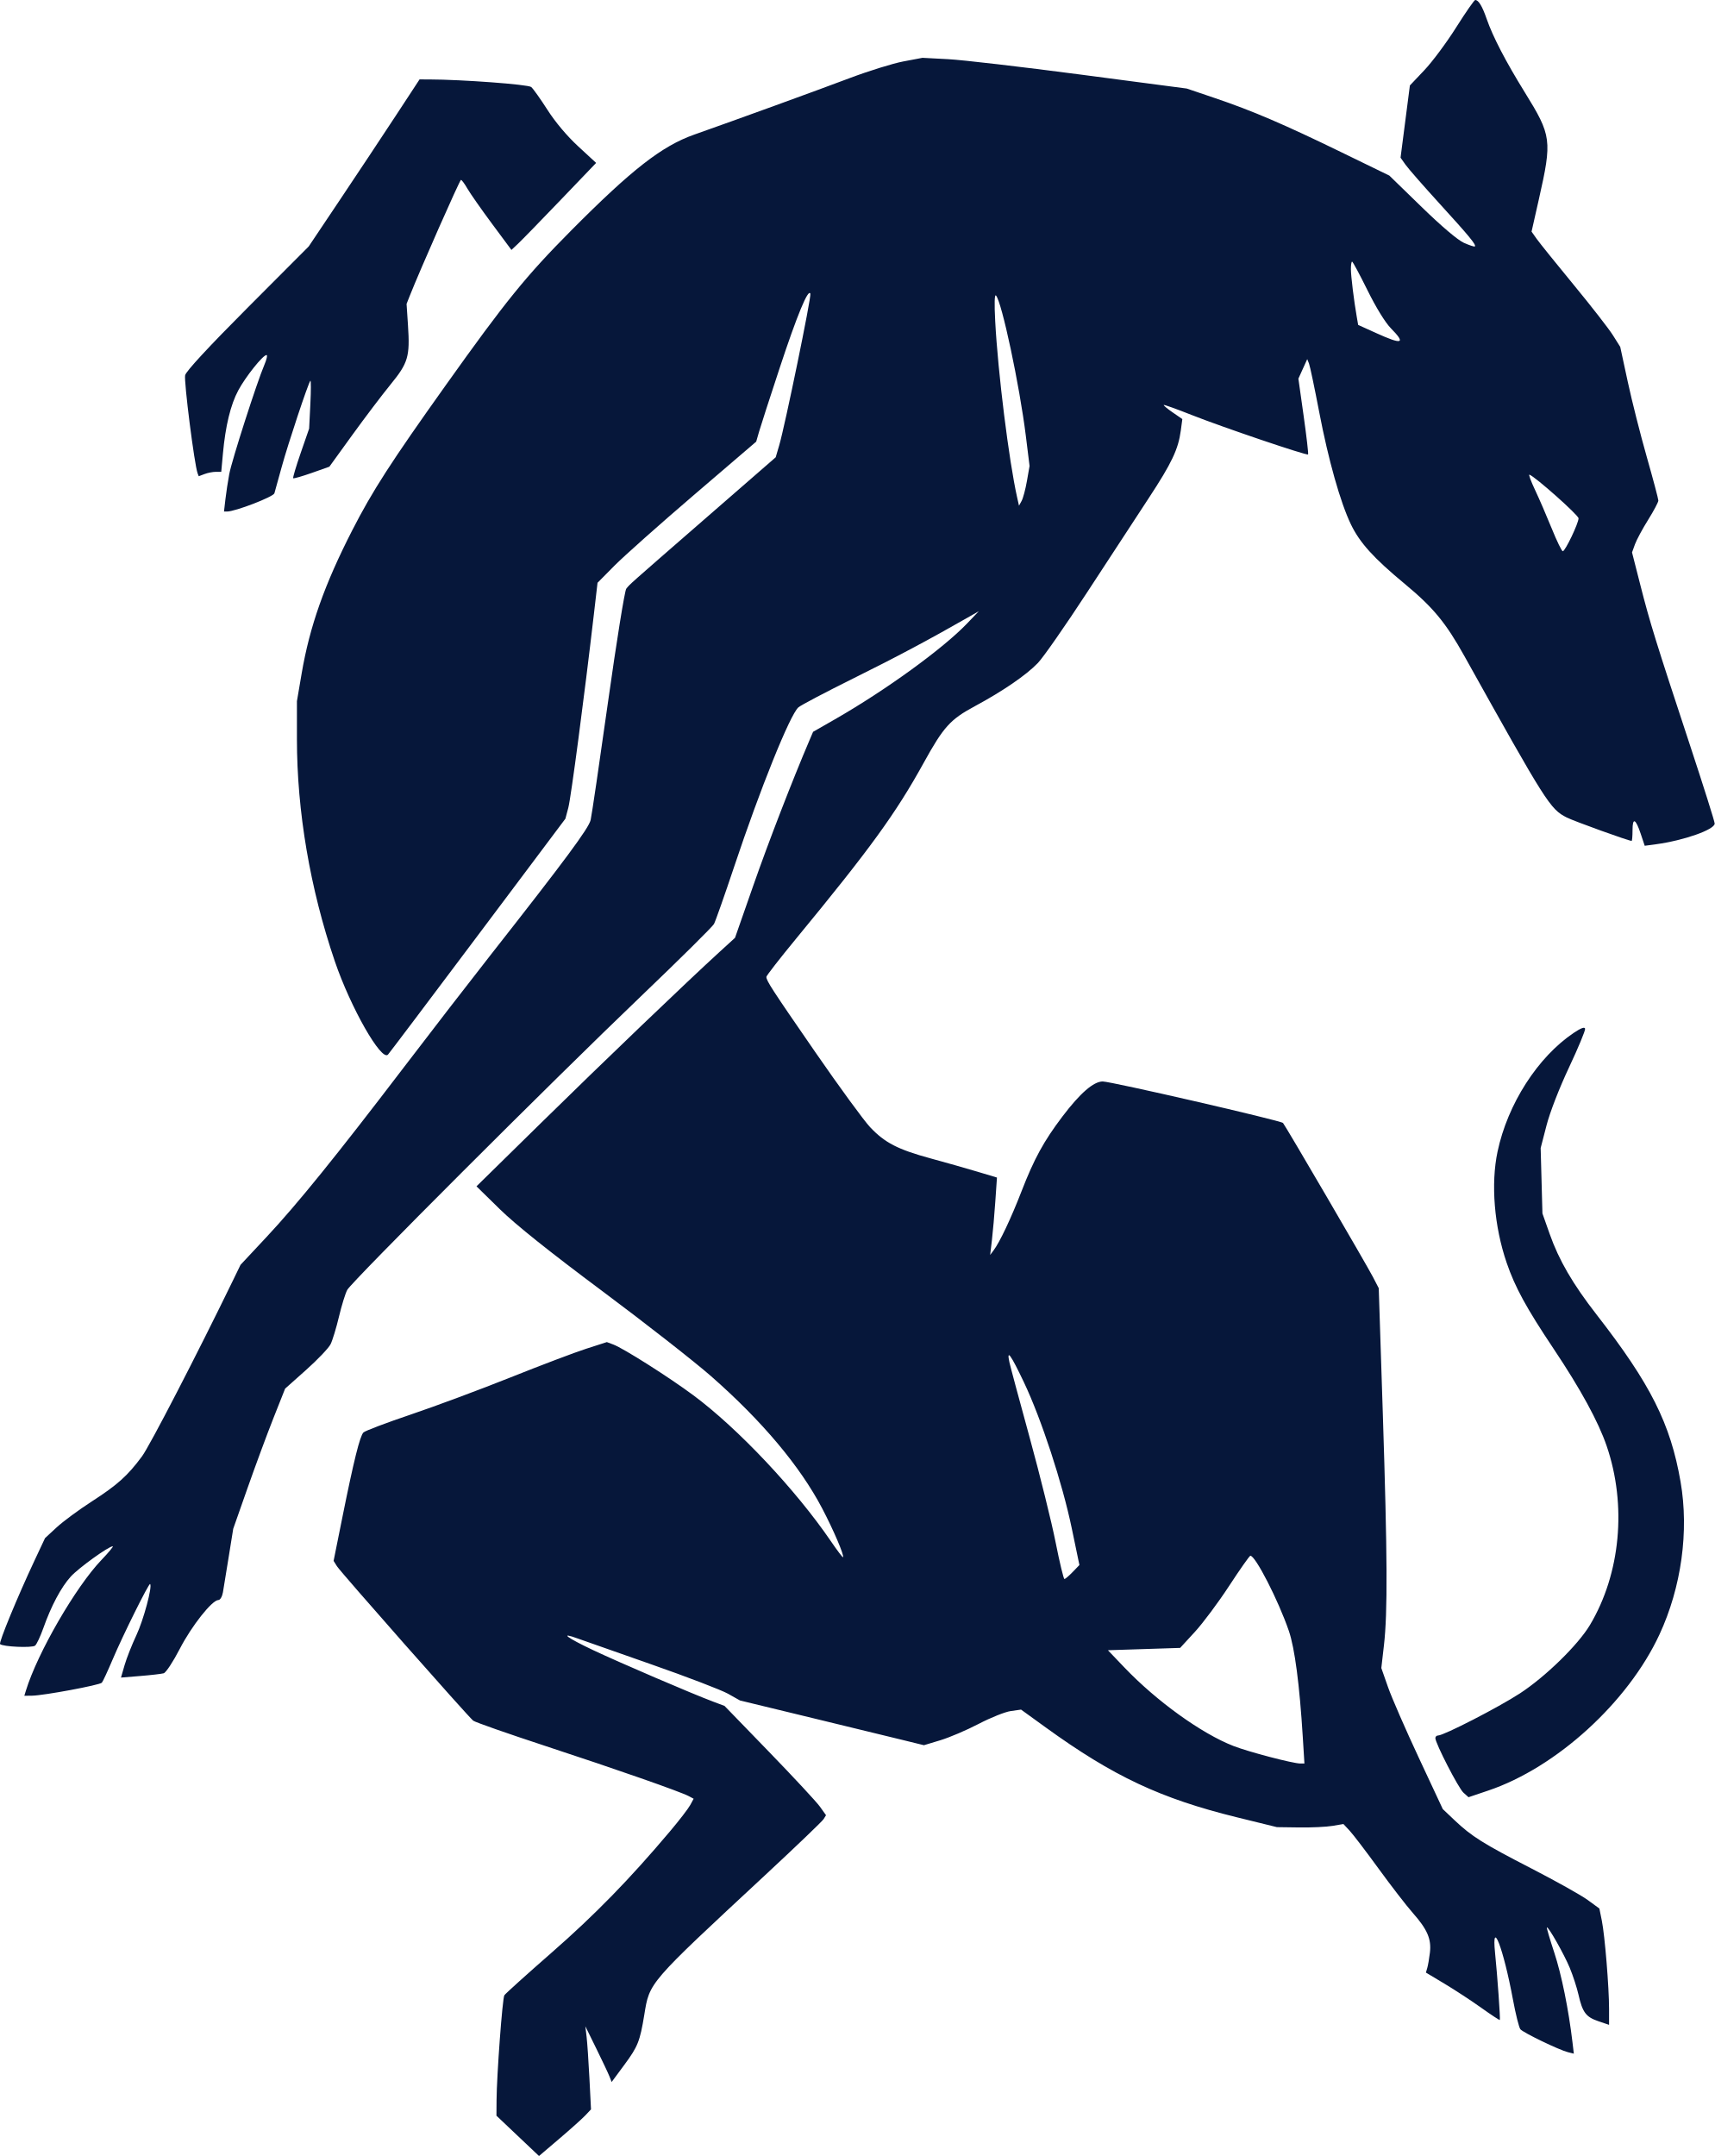
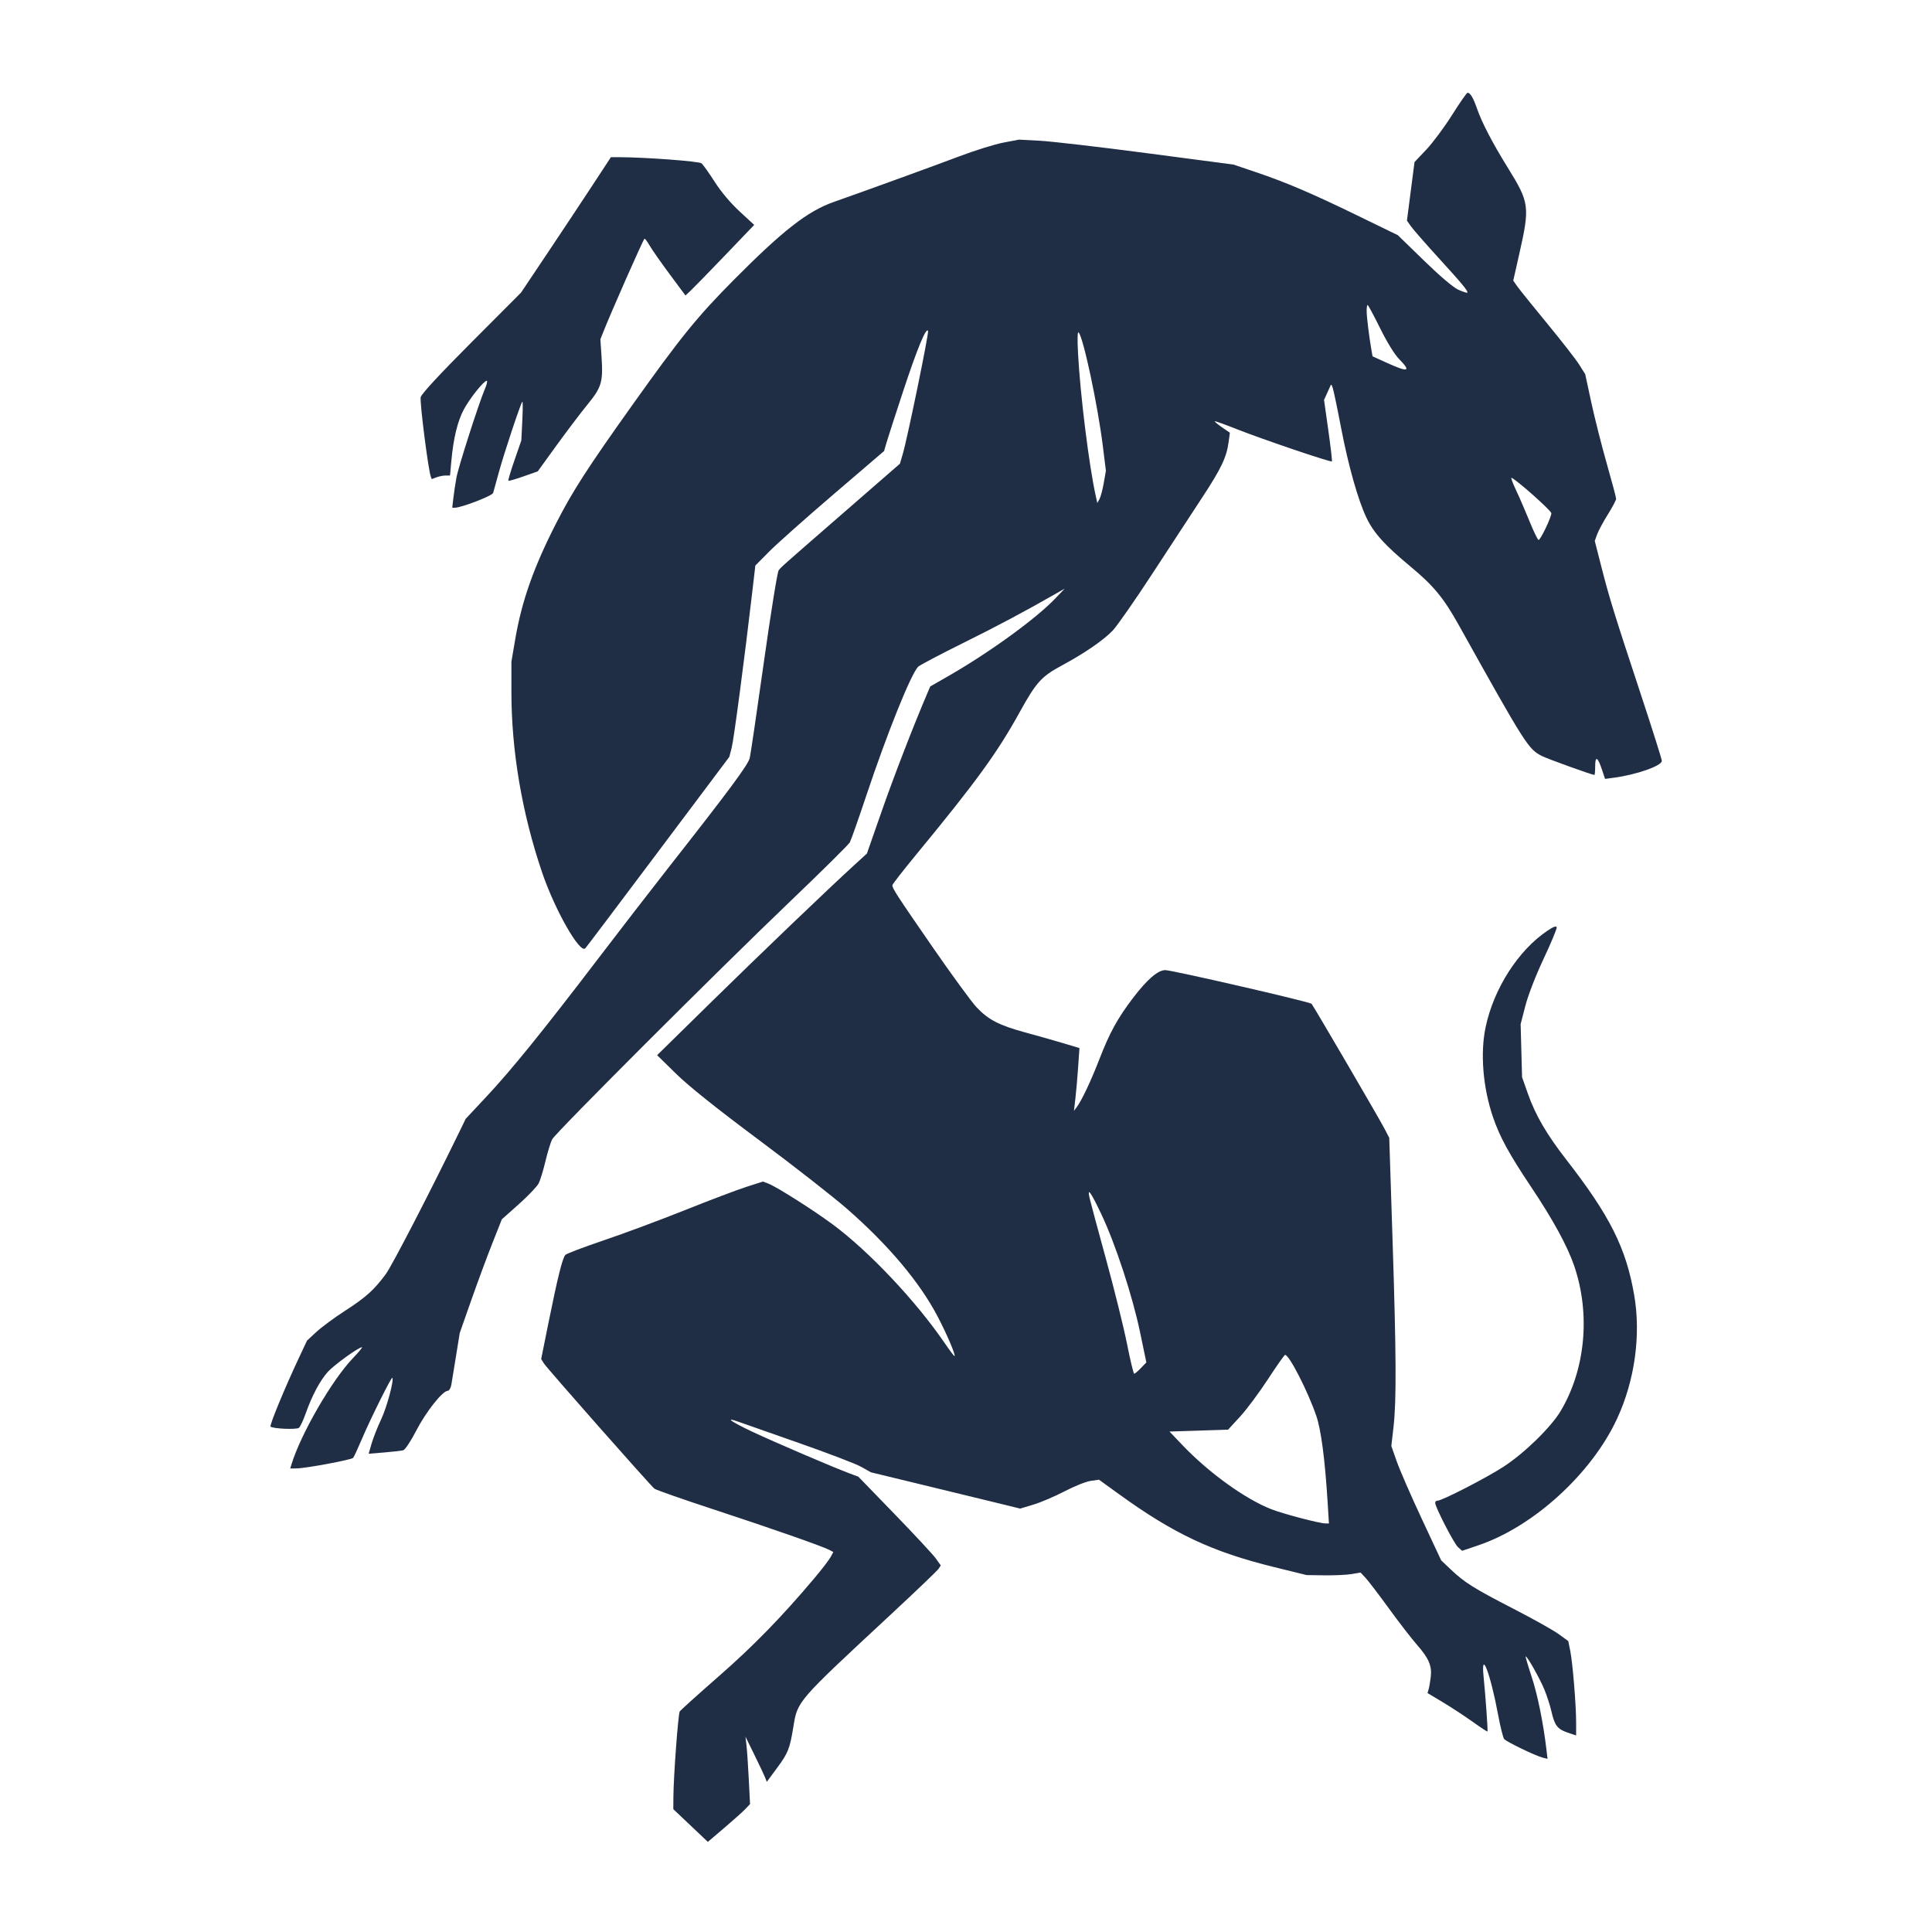
- <svg xmlns="http://www.w3.org/2000/svg" width="175" height="220" viewBox="0 0 175 220" fill="none">
-   <path fill-rule="evenodd" clip-rule="evenodd" d="M148.615 2.797C147.645 4.336 146.186 6.298 145.372 7.158L143.892 8.72L143.416 12.404L142.94 16.088L143.444 16.803C143.722 17.197 145.289 18.987 146.926 20.783C149.961 24.111 150.683 24.988 150.523 25.147C150.474 25.196 149.973 25.031 149.41 24.781C148.778 24.499 147.128 23.101 145.092 21.121L141.796 17.917L136.897 15.534C131.013 12.671 127.818 11.303 123.991 10.007L121.12 9.035L110.269 7.607C104.301 6.822 98.232 6.116 96.783 6.039L94.147 5.9L92.194 6.269C91.12 6.473 88.64 7.244 86.684 7.983C83.436 9.21 75.131 12.228 70.849 13.737C67.554 14.899 64.472 17.3 58.298 23.517C53.683 28.164 51.626 30.7 45.516 39.277C39.873 47.197 38.019 50.074 35.954 54.105C33.115 59.649 31.608 63.913 30.786 68.727L30.304 71.551V75.402C30.304 82.799 31.643 90.66 34.168 98.079C35.776 102.802 38.92 108.325 39.596 107.613C39.721 107.482 43.846 102.012 48.764 95.457L57.705 83.54L58.003 82.417C58.271 81.407 59.629 71.133 60.61 62.685L60.984 59.467L62.713 57.72C63.664 56.759 67.307 53.519 70.809 50.52L77.177 45.066L77.472 44.044C77.634 43.481 78.581 40.554 79.576 37.539C81.35 32.161 82.502 29.379 82.706 29.974C82.818 30.299 80.12 43.42 79.527 45.437L79.168 46.661L72.081 52.826C63.984 59.87 64.295 59.594 63.915 60.076C63.757 60.276 62.92 65.477 62.054 71.633C61.188 77.788 60.391 83.206 60.281 83.671C60.08 84.526 57.737 87.686 50.043 97.483C47.932 100.171 43.956 105.319 41.206 108.924C34.293 117.987 30.356 122.851 27.222 126.204L24.549 129.064L23.797 130.613C20.102 138.221 15.275 147.555 14.488 148.614C13.018 150.595 11.993 151.514 9.37 153.208C8.048 154.061 6.434 155.252 5.782 155.855L4.596 156.951L3.533 159.215C1.778 162.954 -0.143 167.614 0.008 167.765C0.283 168.039 3.282 168.171 3.581 167.922C3.744 167.787 4.123 166.979 4.425 166.127C5.223 163.868 6.242 161.954 7.221 160.876C8.017 159.999 11.088 157.785 11.507 157.785C11.608 157.785 11.092 158.41 10.36 159.173C7.732 161.914 3.827 168.663 2.647 172.503L2.482 173.039L3.277 173.029C4.46 173.013 10.18 171.948 10.396 171.702C10.499 171.585 10.991 170.524 11.491 169.345C12.54 166.864 15.202 161.508 15.322 161.633C15.565 161.886 14.65 165.301 13.926 166.842C13.464 167.825 12.92 169.204 12.717 169.905L12.348 171.181L14.319 171.02C15.402 170.932 16.477 170.807 16.706 170.743C16.937 170.677 17.67 169.564 18.351 168.245C19.556 165.911 21.649 163.267 22.292 163.267C22.471 163.267 22.676 162.919 22.75 162.492C22.823 162.066 23.09 160.43 23.343 158.857L23.803 155.997L25.262 151.848C26.064 149.566 27.255 146.349 27.909 144.698L29.099 141.697L31.239 139.79C32.416 138.741 33.54 137.561 33.737 137.168C33.935 136.775 34.319 135.512 34.593 134.361C34.866 133.211 35.247 131.978 35.441 131.62C35.905 130.764 56.274 110.404 65.4 101.675C69.353 97.894 72.713 94.569 72.867 94.287C73.021 94.004 73.951 91.363 74.935 88.418C77.594 80.455 80.624 72.94 81.482 72.18C81.728 71.963 84.248 70.635 87.08 69.231C91.512 67.035 94.851 65.257 98.939 62.917L99.897 62.369L98.699 63.621C96.239 66.191 90.397 70.427 85.212 73.399L82.983 74.675L82.617 75.533C80.878 79.599 78.448 85.881 76.891 90.333L75.015 95.696L73.447 97.126C70.121 100.16 61.552 108.368 55.233 114.572L48.63 121.054L51.026 123.4C52.628 124.968 56.081 127.727 61.447 131.727C65.861 135.017 70.874 138.938 72.587 140.441C77.775 144.993 81.651 149.607 83.913 153.922C85.078 156.144 86.19 158.75 86.038 158.902C85.998 158.941 85.434 158.197 84.786 157.247C81.203 152 75.31 145.75 70.767 142.377C68.284 140.533 63.638 137.587 62.599 137.197L61.935 136.948L59.834 137.624C58.679 137.995 55.2 139.313 52.104 140.551C49.008 141.789 44.428 143.493 41.928 144.338C39.427 145.183 37.251 146.007 37.093 146.169C36.73 146.539 36.109 149.038 34.953 154.775L34.047 159.273L34.392 159.824C34.765 160.422 47.742 175.127 48.294 175.578C48.479 175.729 51.811 176.897 55.697 178.173C62.989 180.566 69.436 182.822 70.3 183.282L70.793 183.545L70.443 184.191C70.251 184.546 69.326 185.749 68.386 186.863C64.284 191.73 60.724 195.38 56.34 199.213C53.761 201.468 51.571 203.441 51.473 203.599C51.278 203.912 50.696 211.753 50.678 214.305L50.667 215.887L52.839 217.944L55.011 220L57.091 218.229C58.235 217.255 59.429 216.185 59.745 215.85L60.318 215.242L60.157 212.076C60.068 210.335 59.938 208.427 59.868 207.837L59.741 206.765L60.855 209.029C61.468 210.275 62.072 211.553 62.197 211.871L62.425 212.449L63.733 210.679C65.1 208.829 65.313 208.293 65.754 205.602C66.303 202.245 66.096 202.485 78.076 191.353C81.228 188.424 83.918 185.848 84.055 185.627L84.304 185.225L83.674 184.343C83.327 183.859 80.996 181.349 78.493 178.767L73.944 174.072L72.786 173.637C70.588 172.812 63.235 169.656 60.51 168.369C57.859 167.116 57.034 166.493 58.949 167.189C59.467 167.378 62.855 168.568 66.478 169.834C70.101 171.101 73.618 172.447 74.294 172.827L75.522 173.517L82.918 175.31C86.986 176.296 91.21 177.323 92.305 177.593L94.296 178.082L95.981 177.573C96.908 177.292 98.665 176.542 99.885 175.905C101.106 175.268 102.578 174.68 103.157 174.598L104.209 174.449L106.724 176.268C113.623 181.258 118.442 183.523 126.249 185.442L130.321 186.443L132.597 186.474C133.849 186.491 135.376 186.42 135.991 186.315L137.108 186.125L137.732 186.792C138.076 187.159 139.406 188.901 140.688 190.664C141.969 192.427 143.544 194.465 144.186 195.193C145.679 196.883 146.1 197.861 145.936 199.25C145.866 199.844 145.745 200.544 145.668 200.806L145.528 201.283L147.449 202.434C148.505 203.067 150.191 204.171 151.194 204.888C152.198 205.604 153.043 206.159 153.072 206.12C153.138 206.032 152.825 201.629 152.585 199.279C152.212 195.616 153.44 198.813 154.408 204.024C154.688 205.531 155.031 206.901 155.169 207.067C155.461 207.417 159.117 209.181 160.016 209.405L160.624 209.557L160.487 208.399C160.089 205.039 159.368 201.486 158.632 199.257C158.177 197.881 157.836 196.721 157.872 196.681C158.004 196.536 159.632 199.406 160.212 200.806C160.538 201.593 160.938 202.826 161.102 203.547C161.509 205.347 161.864 205.818 163.13 206.247L164.22 206.617V204.998C164.22 202.776 163.788 197.5 163.483 195.989L163.231 194.747L162.036 193.874C161.379 193.394 158.813 191.957 156.333 190.68C151.342 188.111 150.2 187.394 148.444 185.731L147.249 184.599L144.798 179.355C143.45 176.471 142.038 173.233 141.662 172.16L140.977 170.209L141.246 167.87C141.629 164.54 141.6 158.772 141.128 144.199L140.714 131.448L140.12 130.302C139.442 128.995 131.184 114.855 130.942 114.588C130.718 114.341 113.396 110.354 112.544 110.354C111.607 110.354 110.234 111.548 108.426 113.936C106.525 116.445 105.539 118.249 104.253 121.568C103.186 124.323 102.03 126.763 101.394 127.606L101.055 128.054L101.236 126.533C101.335 125.697 101.491 123.92 101.582 122.585L101.749 120.158L99.745 119.557C98.643 119.226 96.501 118.619 94.986 118.207C91.639 117.297 90.303 116.608 88.806 115.022C88.177 114.355 85.662 110.914 83.218 107.375C78.758 100.916 78.216 100.083 78.216 99.681C78.216 99.561 79.577 97.812 81.241 95.792C88.821 86.589 91.413 83.018 94.267 77.848C96.301 74.163 96.977 73.415 99.493 72.061C102.352 70.522 104.738 68.888 105.924 67.654C106.473 67.084 108.741 63.829 110.966 60.421C113.19 57.012 116.012 52.699 117.236 50.834C119.587 47.255 120.257 45.843 120.512 43.934L120.668 42.762L119.681 42.082C119.138 41.708 118.729 41.367 118.772 41.324C118.815 41.281 120.083 41.736 121.591 42.334C124.718 43.573 133.367 46.506 133.502 46.372C133.551 46.323 133.348 44.563 133.052 42.461L132.513 38.638L132.964 37.643L133.415 36.648L133.595 37.093C133.694 37.339 134.161 39.558 134.633 42.025C135.571 46.928 136.799 51.278 137.874 53.509C138.781 55.389 140.181 56.936 143.367 59.578C146.276 61.99 147.553 63.535 149.451 66.939C157.823 81.952 158.206 82.558 159.898 83.416C160.644 83.795 166.218 85.805 166.522 85.805C166.573 85.805 166.615 85.315 166.615 84.718C166.615 83.376 166.93 83.52 167.458 85.103L167.859 86.304L168.974 86.154C171.832 85.771 175 84.657 175 84.034C175 83.838 173.857 80.215 172.46 75.982C168.986 65.456 168.397 63.556 167.415 59.706L166.564 56.369L166.864 55.539C167.03 55.082 167.635 53.959 168.208 53.042C168.781 52.126 169.25 51.241 169.25 51.076C169.25 50.91 168.72 48.916 168.073 46.643C167.425 44.37 166.549 40.909 166.127 38.952L165.36 35.394L164.61 34.203C164.198 33.547 162.403 31.241 160.621 29.078C158.839 26.915 157.14 24.806 156.845 24.39L156.31 23.635L157.055 20.338C158.42 14.299 158.36 13.848 155.618 9.419C153.672 6.275 152.355 3.739 151.73 1.933C151.281 0.634 150.898 0 150.562 0C150.461 0 149.585 1.259 148.615 2.797ZM40.358 11.858C39.004 13.922 36.459 17.757 34.702 20.379L31.509 25.145L25.285 31.386C21.302 35.38 19.002 37.864 18.896 38.284C18.752 38.854 19.846 47.464 20.169 48.299L20.283 48.595L20.877 48.371C21.204 48.247 21.721 48.146 22.026 48.146H22.581L22.75 46.299C23.011 43.451 23.534 41.297 24.321 39.83C25.07 38.434 26.833 36.228 27.2 36.228C27.317 36.228 27.216 36.684 26.976 37.242C26.234 38.963 23.651 47 23.395 48.384C23.261 49.105 23.086 50.258 23.006 50.946L22.861 52.198H23.168C24.01 52.198 27.896 50.701 28.005 50.335C28.071 50.114 28.403 48.914 28.744 47.669C29.392 45.296 31.469 39.056 31.678 38.85C31.745 38.785 31.744 39.857 31.675 41.234L31.55 43.736L30.689 46.221C30.216 47.587 29.871 48.748 29.923 48.799C29.974 48.851 30.826 48.607 31.816 48.258L33.615 47.622L35.969 44.368C37.264 42.579 39.016 40.267 39.863 39.23C41.658 37.032 41.848 36.389 41.639 33.203L41.494 31.011L41.805 30.223C42.828 27.627 46.923 18.353 47.046 18.355C47.127 18.355 47.423 18.758 47.705 19.248C47.987 19.739 49.113 21.347 50.207 22.822L52.197 25.503L52.892 24.848C53.274 24.487 55.219 22.489 57.214 20.408L60.841 16.624L59.002 14.926C57.866 13.877 56.669 12.454 55.869 11.202C55.156 10.088 54.412 9.043 54.214 8.879C53.895 8.616 47.129 8.113 43.809 8.106L42.819 8.104L40.358 11.858ZM137.872 27.469C137.877 28.206 138.18 30.667 138.476 32.367L138.613 33.154L140.426 33.976C143.136 35.205 143.515 35.086 141.952 33.497C141.378 32.913 140.438 31.386 139.563 29.614C138.769 28.009 138.063 26.695 137.994 26.695C137.924 26.695 137.87 27.043 137.872 27.469ZM101.57 32.773C101.849 38.02 102.968 47.013 103.811 50.768L103.998 51.602L104.269 51.108C104.417 50.837 104.66 49.924 104.808 49.081L105.076 47.547L104.696 44.478C104.056 39.312 102.237 30.767 101.647 30.151C101.502 29.999 101.473 30.955 101.57 32.773ZM156.661 49.983C157.082 50.873 157.85 52.648 158.368 53.925C158.885 55.204 159.394 56.249 159.498 56.249C159.741 56.25 161.105 53.396 161.105 52.889C161.105 52.568 156.691 48.644 156.093 48.434C155.984 48.396 156.24 49.093 156.661 49.983ZM160.626 105.388C156.948 107.854 153.866 112.653 152.839 117.513C152.141 120.81 152.496 125.137 153.768 128.852C154.625 131.358 155.779 133.47 158.571 137.645C161.311 141.742 163.121 145.057 163.971 147.536C166.048 153.59 165.396 160.581 162.268 165.818C161.055 167.849 157.727 171.098 155.116 172.799C152.939 174.218 147.352 177.091 146.77 177.091C146.617 177.091 146.492 177.211 146.492 177.357C146.492 177.887 148.849 182.466 149.356 182.922L149.877 183.39L151.902 182.706C158.849 180.359 166.152 173.703 169.362 166.791C171.601 161.969 172.393 156.243 171.518 151.202C170.49 145.275 168.46 141.233 162.954 134.154C160.511 131.014 159.106 128.598 158.154 125.899L157.42 123.821L157.33 120.484L157.239 117.147L157.836 114.842C158.188 113.483 159.133 111.048 160.139 108.908C161.078 106.911 161.814 105.14 161.775 104.971C161.727 104.763 161.36 104.896 160.626 105.388ZM103.022 139.015C103.115 139.441 104.045 142.9 105.089 146.702C106.133 150.503 107.322 155.303 107.733 157.368C108.143 159.433 108.549 161.122 108.635 161.122C108.721 161.122 109.1 160.801 109.477 160.409L110.164 159.696L109.382 155.94C108.422 151.325 106.275 144.78 104.497 141.041C103.146 138.202 102.717 137.612 103.022 139.015ZM125.444 161.829C124.342 163.516 122.767 165.629 121.943 166.524L120.445 168.153L116.759 168.272L113.073 168.391L114.75 170.146C118.049 173.598 122.619 176.888 125.881 178.16C127.426 178.763 131.962 179.951 132.716 179.951H133.129L132.963 177.27C132.632 171.904 132.143 168.182 131.539 166.418C130.474 163.312 128.117 158.712 127.61 158.751C127.52 158.757 126.545 160.143 125.444 161.829Z" fill="#06173a" />
+ <svg xmlns="http://www.w3.org/2000/svg" width="500" height="500" viewBox="0 0 500 500" fill="none">
+   <path fill-rule="evenodd" clip-rule="evenodd" d="M375.792 29.756C373.796 32.922 370.793 36.959 369.119 38.727L366.075 41.943L365.095 49.523L364.115 57.104L365.153 58.575C365.724 59.384 368.948 63.069 372.316 66.763C378.561 73.612 380.048 75.415 379.719 75.743C379.617 75.844 378.586 75.505 377.429 74.989C376.128 74.41 372.732 71.532 368.543 67.459L361.761 60.867L351.682 55.962C339.574 50.072 333.001 47.257 325.125 44.59L319.218 42.59L296.891 39.652C284.611 38.036 272.123 36.585 269.141 36.426L263.719 36.139L259.7 36.9C257.489 37.318 252.387 38.904 248.362 40.425C241.68 42.951 224.59 49.161 215.78 52.266C209 54.655 202.659 59.597 189.955 72.389C180.459 81.95 176.227 87.169 163.654 104.816C152.044 121.114 148.227 127.032 143.98 135.326C138.139 146.734 135.038 155.508 133.346 165.413L132.354 171.225V179.148C132.354 194.369 135.109 210.542 140.305 225.809C143.612 235.527 150.082 246.891 151.474 245.426C151.731 245.156 160.219 233.901 170.337 220.415L188.734 195.893L189.347 193.582C189.899 191.505 192.692 170.364 194.712 152.981L195.481 146.361L199.039 142.766C200.995 140.789 208.492 134.122 215.698 127.95L228.8 116.729L229.407 114.625C229.741 113.468 231.689 107.446 233.736 101.242C237.388 90.174 239.757 84.45 240.178 85.676C240.407 86.343 234.856 113.342 233.637 117.492L232.896 120.011L218.315 132.695C201.655 147.189 202.295 146.621 201.512 147.613C201.187 148.025 199.464 158.726 197.683 171.392C195.902 184.058 194.26 195.206 194.035 196.164C193.621 197.921 188.801 204.423 172.969 224.583C168.626 230.113 160.444 240.706 154.785 248.123C140.561 266.771 132.461 276.78 126.013 283.679L120.512 289.564L118.964 292.752C111.361 308.405 101.43 327.611 99.811 329.791C96.785 333.866 94.678 335.758 89.279 339.243C86.561 340.998 83.239 343.449 81.897 344.689L79.457 346.944L77.27 351.603C73.659 359.297 69.706 368.885 70.017 369.196C70.583 369.759 76.753 370.03 77.368 369.519C77.703 369.24 78.484 367.578 79.104 365.825C80.746 361.178 82.844 357.239 84.858 355.02C86.496 353.217 92.814 348.66 93.677 348.66C93.885 348.66 92.823 349.946 91.317 351.516C85.91 357.156 77.875 371.043 75.446 378.944L75.107 380.047L76.743 380.026C79.178 379.994 90.946 377.802 91.39 377.296C91.602 377.056 92.616 374.873 93.643 372.446C95.803 367.342 101.279 356.32 101.527 356.578C102.027 357.098 100.144 364.125 98.653 367.296C97.703 369.319 96.584 372.155 96.166 373.599L95.407 376.224L99.462 375.893C101.692 375.712 103.903 375.454 104.374 375.322C104.849 375.188 106.359 372.897 107.759 370.184C110.239 365.381 114.546 359.94 115.868 359.94C116.236 359.94 116.658 359.225 116.81 358.346C116.961 357.469 117.51 354.104 118.031 350.867L118.977 344.982L121.979 336.445C123.63 331.75 126.081 325.129 127.427 321.733L129.874 315.557L134.277 311.633C136.699 309.475 139.012 307.048 139.418 306.239C139.824 305.429 140.616 302.831 141.178 300.464C141.74 298.097 142.525 295.559 142.923 294.824C143.879 293.061 185.79 251.168 204.568 233.208C212.701 225.428 219.615 218.587 219.932 218.005C220.249 217.423 222.164 211.99 224.187 205.93C229.658 189.545 235.893 174.083 237.659 172.519C238.166 172.071 243.349 169.34 249.178 166.451C258.296 161.932 265.167 158.273 273.578 153.459L275.549 152.331L273.085 154.907C268.023 160.196 256.002 168.911 245.332 175.026L240.748 177.653L239.994 179.417C236.416 187.785 231.416 200.71 228.211 209.87L224.351 220.905L221.126 223.847C214.281 230.091 196.65 246.979 183.647 259.745L170.063 273.083L174.992 277.909C178.288 281.135 185.394 286.813 196.434 295.042C205.516 301.812 215.831 309.88 219.355 312.973C230.03 322.339 238.007 331.834 242.661 340.712C245.058 345.285 247.346 350.646 247.033 350.958C246.951 351.04 245.791 349.508 244.457 347.554C237.085 336.758 224.96 323.897 215.611 316.956C210.501 313.163 200.942 307.101 198.804 306.298L197.438 305.785L193.116 307.176C190.739 307.941 183.581 310.651 177.21 313.199C170.839 315.746 161.416 319.253 156.271 320.992C151.125 322.731 146.649 324.426 146.323 324.759C145.577 325.522 144.299 330.662 141.92 342.467L140.056 351.721L140.764 352.855C141.533 354.086 168.234 384.344 169.37 385.272C169.751 385.583 176.606 387.986 184.604 390.611C199.606 395.535 212.871 400.177 214.649 401.123L215.664 401.664L214.945 402.993C214.55 403.725 212.645 406.199 210.713 408.492C202.272 418.507 194.947 426.017 185.925 433.904C180.619 438.543 176.113 442.604 175.911 442.929C175.511 443.573 174.314 459.707 174.276 464.957L174.252 468.212L178.722 472.444L183.191 476.675L187.471 473.031C189.825 471.027 192.282 468.824 192.931 468.136L194.111 466.885L193.78 460.371C193.597 456.788 193.33 452.863 193.186 451.649L192.923 449.442L195.216 454.101C196.478 456.664 197.72 459.295 197.978 459.949L198.446 461.137L201.137 457.496C203.95 453.689 204.389 452.587 205.296 447.049C206.426 440.142 206 440.635 230.651 417.729C237.135 411.705 242.67 406.403 242.952 405.948L243.465 405.121L242.168 403.308C241.454 402.31 236.658 397.147 231.509 391.834L222.147 382.173L219.766 381.279C215.242 379.58 200.113 373.087 194.507 370.438C189.052 367.86 187.354 366.578 191.294 368.011C192.359 368.398 199.33 370.847 206.786 373.453C214.241 376.059 221.478 378.83 222.868 379.611L225.395 381.031L240.613 384.72C248.984 386.749 257.675 388.863 259.928 389.417L264.024 390.424L267.492 389.376C269.399 388.799 273.015 387.256 275.526 385.945C278.037 384.634 281.066 383.423 282.257 383.255L284.422 382.948L289.598 386.692C303.792 396.96 313.708 401.619 329.771 405.568L338.151 407.628L342.834 407.692C345.41 407.727 348.551 407.58 349.816 407.365L352.115 406.973L353.4 408.346C354.107 409.1 356.843 412.686 359.481 416.314C362.118 419.941 365.358 424.134 366.68 425.632C369.75 429.109 370.618 431.12 370.28 433.98C370.136 435.201 369.888 436.642 369.729 437.182L369.44 438.162L373.393 440.531C375.566 441.834 379.034 444.105 381.099 445.58C383.164 447.053 384.902 448.195 384.962 448.115C385.098 447.934 384.454 438.874 383.961 434.039C383.193 426.503 385.721 433.081 387.713 443.802C388.289 446.904 388.994 449.722 389.279 450.064C389.88 450.784 397.401 454.413 399.251 454.875L400.502 455.188L400.22 452.805C399.4 445.892 397.917 438.581 396.403 433.994C395.468 431.162 394.765 428.776 394.84 428.693C395.112 428.394 398.461 434.299 399.655 437.182C400.325 438.8 401.148 441.338 401.485 442.821C402.324 446.524 403.053 447.494 405.658 448.377L407.901 449.138V445.806C407.901 441.235 407.012 430.378 406.384 427.27L405.867 424.714L403.408 422.918C402.055 421.93 396.775 418.973 391.674 416.346C381.404 411.059 379.054 409.584 375.441 406.162L372.982 403.833L367.938 393.044C365.164 387.109 362.26 380.447 361.485 378.24L360.075 374.224L360.629 369.412C361.417 362.56 361.358 350.691 360.386 320.706L359.535 294.468L358.313 292.112C356.918 289.422 339.925 260.327 339.429 259.778C338.968 259.269 303.325 251.066 301.572 251.066C299.644 251.066 296.819 253.522 293.098 258.436C289.188 263.598 287.158 267.311 284.512 274.14C282.317 279.808 279.938 284.83 278.63 286.563L277.933 287.485L278.304 284.356C278.508 282.635 278.829 278.98 279.017 276.233L279.36 271.239L275.236 270.002C272.968 269.322 268.562 268.072 265.444 267.224C258.558 265.352 255.808 263.935 252.728 260.671C251.434 259.299 246.26 252.218 241.231 244.936C232.054 231.647 230.939 229.932 230.939 229.105C230.939 228.859 233.74 225.258 237.162 221.103C252.76 202.166 258.094 194.819 263.965 184.181C268.151 176.598 269.54 175.059 274.717 172.274C280.602 169.107 285.51 165.744 287.951 163.206C289.08 162.033 293.747 155.335 298.324 148.322C302.901 141.309 308.707 132.433 311.226 128.597C316.064 121.232 317.442 118.328 317.966 114.399L318.288 111.988L316.257 110.588C315.14 109.818 314.298 109.116 314.387 109.029C314.474 108.941 317.085 109.876 320.187 111.106C326.621 113.657 344.418 119.692 344.695 119.416C344.796 119.315 344.379 115.693 343.769 111.368L342.66 103.503L343.588 101.455L344.516 99.406L344.887 100.324C345.091 100.829 346.052 105.396 347.022 110.472C348.952 120.559 351.478 129.511 353.692 134.1C355.558 137.969 358.439 141.152 364.995 146.588C370.98 151.552 373.607 154.731 377.512 161.734C394.738 192.626 395.527 193.871 399.009 195.639C400.543 196.417 412.013 200.552 412.638 200.552C412.744 200.552 412.83 199.546 412.83 198.317C412.83 195.555 413.477 195.851 414.564 199.11L415.389 201.579L417.683 201.272C423.563 200.484 430.082 198.19 430.082 196.91C430.082 196.507 427.731 189.05 424.856 180.342C417.708 158.682 416.497 154.774 414.475 146.851L412.723 139.985L413.342 138.277C413.684 137.338 414.927 135.027 416.107 133.141C417.287 131.255 418.252 129.434 418.252 129.094C418.252 128.754 417.161 124.649 415.828 119.972C414.495 115.295 412.694 108.174 411.826 104.148L410.247 96.828L408.704 94.376C407.856 93.027 404.162 88.282 400.495 83.832C396.829 79.381 393.333 75.04 392.727 74.186L391.625 72.632L393.158 65.849C395.966 53.422 395.844 52.494 390.202 43.38C386.198 36.912 383.488 31.693 382.202 27.977C381.278 25.305 380.489 24 379.798 24C379.59 24 377.788 26.59 375.792 29.756ZM153.04 48.399C150.255 52.647 145.018 60.536 141.404 65.931L134.832 75.74L122.027 88.581C113.832 96.799 109.098 101.909 108.88 102.773C108.585 103.946 110.836 121.661 111.5 123.381L111.734 123.99L112.957 123.528C113.629 123.273 114.693 123.065 115.322 123.065H116.464L116.811 119.265C117.348 113.406 118.424 108.973 120.044 105.955C121.585 103.083 125.212 98.544 125.966 98.544C126.207 98.544 125.999 99.482 125.505 100.629C123.98 104.17 118.665 120.708 118.137 123.556C117.862 125.039 117.503 127.412 117.338 128.828L117.039 131.403H117.671C119.403 131.403 127.4 128.322 127.624 127.569C127.758 127.115 128.442 124.647 129.143 122.085C130.478 117.202 134.752 104.361 135.182 103.939C135.319 103.804 135.316 106.011 135.175 108.843L134.918 113.993L133.146 119.105C132.172 121.916 131.462 124.304 131.569 124.41C131.676 124.517 133.429 124.015 135.465 123.296L139.167 121.989L144.011 115.293C146.676 111.611 150.28 106.853 152.022 104.721C155.717 100.197 156.107 98.873 155.676 92.318L155.379 87.808L156.018 86.188C158.123 80.846 166.55 61.763 166.802 61.767C166.969 61.769 167.579 62.596 168.158 63.606C168.738 64.615 171.055 67.924 173.307 70.959L177.402 76.476L178.832 75.127C179.618 74.385 183.62 70.274 187.725 65.992L195.188 58.206L191.403 54.712C189.065 52.553 186.602 49.626 184.956 47.05C183.49 44.757 181.958 42.606 181.551 42.27C180.894 41.728 166.973 40.694 160.141 40.679L158.106 40.674L153.04 48.399ZM353.688 80.521C353.698 82.036 354.321 87.101 354.93 90.6L355.211 92.218L358.943 93.91C364.518 96.438 365.298 96.193 362.082 92.923C360.901 91.722 358.967 88.579 357.166 84.935C355.534 81.631 354.081 78.927 353.938 78.927C353.795 78.927 353.683 79.645 353.688 80.521ZM278.992 91.433C279.565 102.231 281.869 120.735 283.602 128.46L283.987 130.177L284.545 129.161C284.851 128.602 285.351 126.725 285.654 124.989L286.206 121.834L285.424 115.519C284.107 104.89 280.365 87.306 279.15 86.038C278.851 85.727 278.793 87.693 278.992 91.433ZM392.347 126.846C393.214 128.678 394.794 132.328 395.859 134.958C396.924 137.588 397.971 139.739 398.186 139.739C398.684 139.74 401.491 133.869 401.492 132.825C401.492 132.164 392.409 124.09 391.179 123.658C390.955 123.579 391.481 125.014 392.347 126.846ZM400.507 240.847C392.939 245.922 386.597 255.796 384.483 265.796C383.048 272.581 383.778 281.483 386.394 289.128C388.159 294.283 390.533 298.63 396.278 307.219C401.916 315.65 405.641 322.472 407.39 327.572C411.662 340.029 410.322 354.414 403.886 365.188C401.388 369.369 394.54 376.053 389.169 379.554C384.69 382.473 373.193 388.384 371.996 388.384C371.681 388.384 371.424 388.631 371.424 388.931C371.424 390.022 376.273 399.444 377.317 400.382L378.389 401.346L382.556 399.938C396.851 395.11 411.876 381.413 418.481 367.19C423.088 357.27 424.718 345.487 422.919 335.115C420.803 322.919 416.625 314.602 405.295 300.037C400.27 293.576 397.379 288.605 395.419 283.052L393.909 278.775L393.723 271.909L393.538 265.043L394.765 260.301C395.49 257.505 397.434 252.494 399.504 248.09C401.435 243.982 402.95 240.337 402.87 239.99C402.771 239.561 402.016 239.835 400.507 240.847ZM281.979 310.039C282.17 310.916 284.084 318.033 286.232 325.856C288.38 333.678 290.828 343.553 291.672 347.802C292.516 352.05 293.351 355.526 293.528 355.526C293.705 355.526 294.485 354.866 295.262 354.059L296.675 352.592L295.066 344.864C293.09 335.369 288.673 321.901 285.013 314.208C282.234 308.366 281.351 307.152 281.979 310.039ZM328.115 356.982C325.848 360.452 322.606 364.8 320.911 366.643L317.828 369.994L310.244 370.239L302.66 370.484L306.111 374.095C312.898 381.197 322.302 387.967 329.014 390.584C332.194 391.824 341.526 394.27 343.078 394.27H343.928L343.587 388.752C342.905 377.712 341.9 370.053 340.656 366.423C338.466 360.033 333.616 350.568 332.572 350.647C332.387 350.661 330.382 353.512 328.115 356.982Z" fill="#1F2D45" />
</svg>
